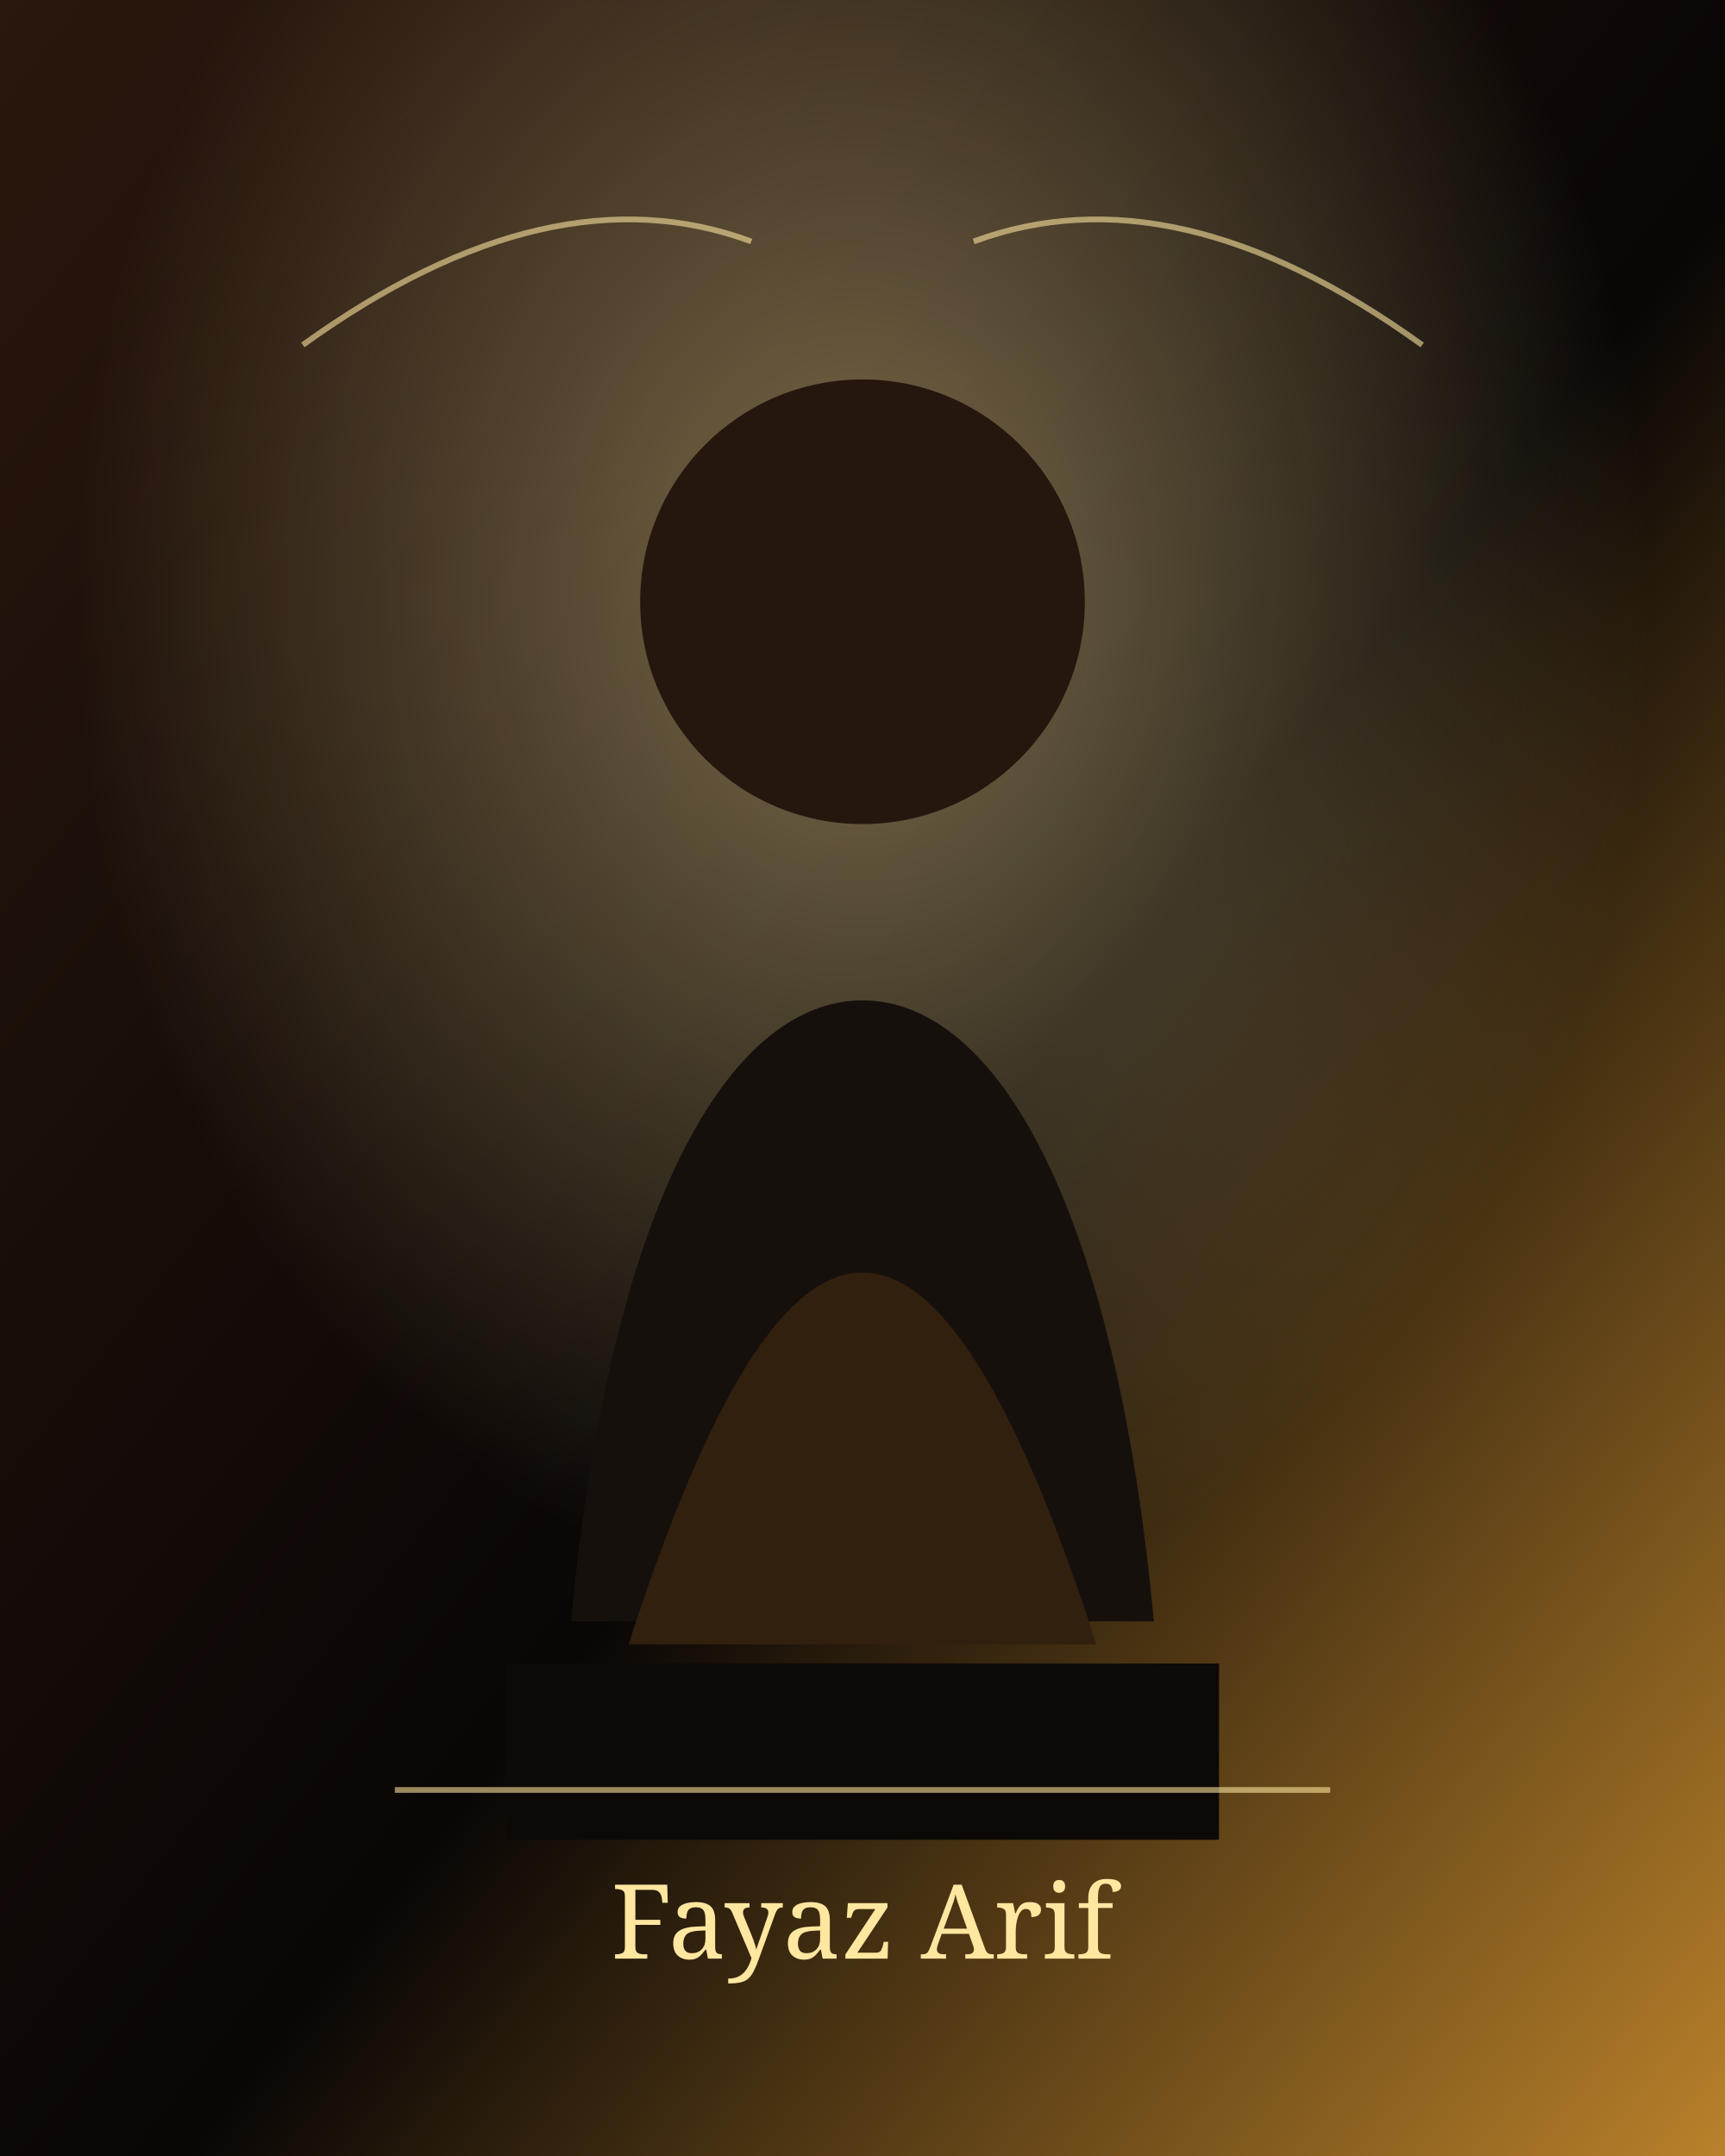
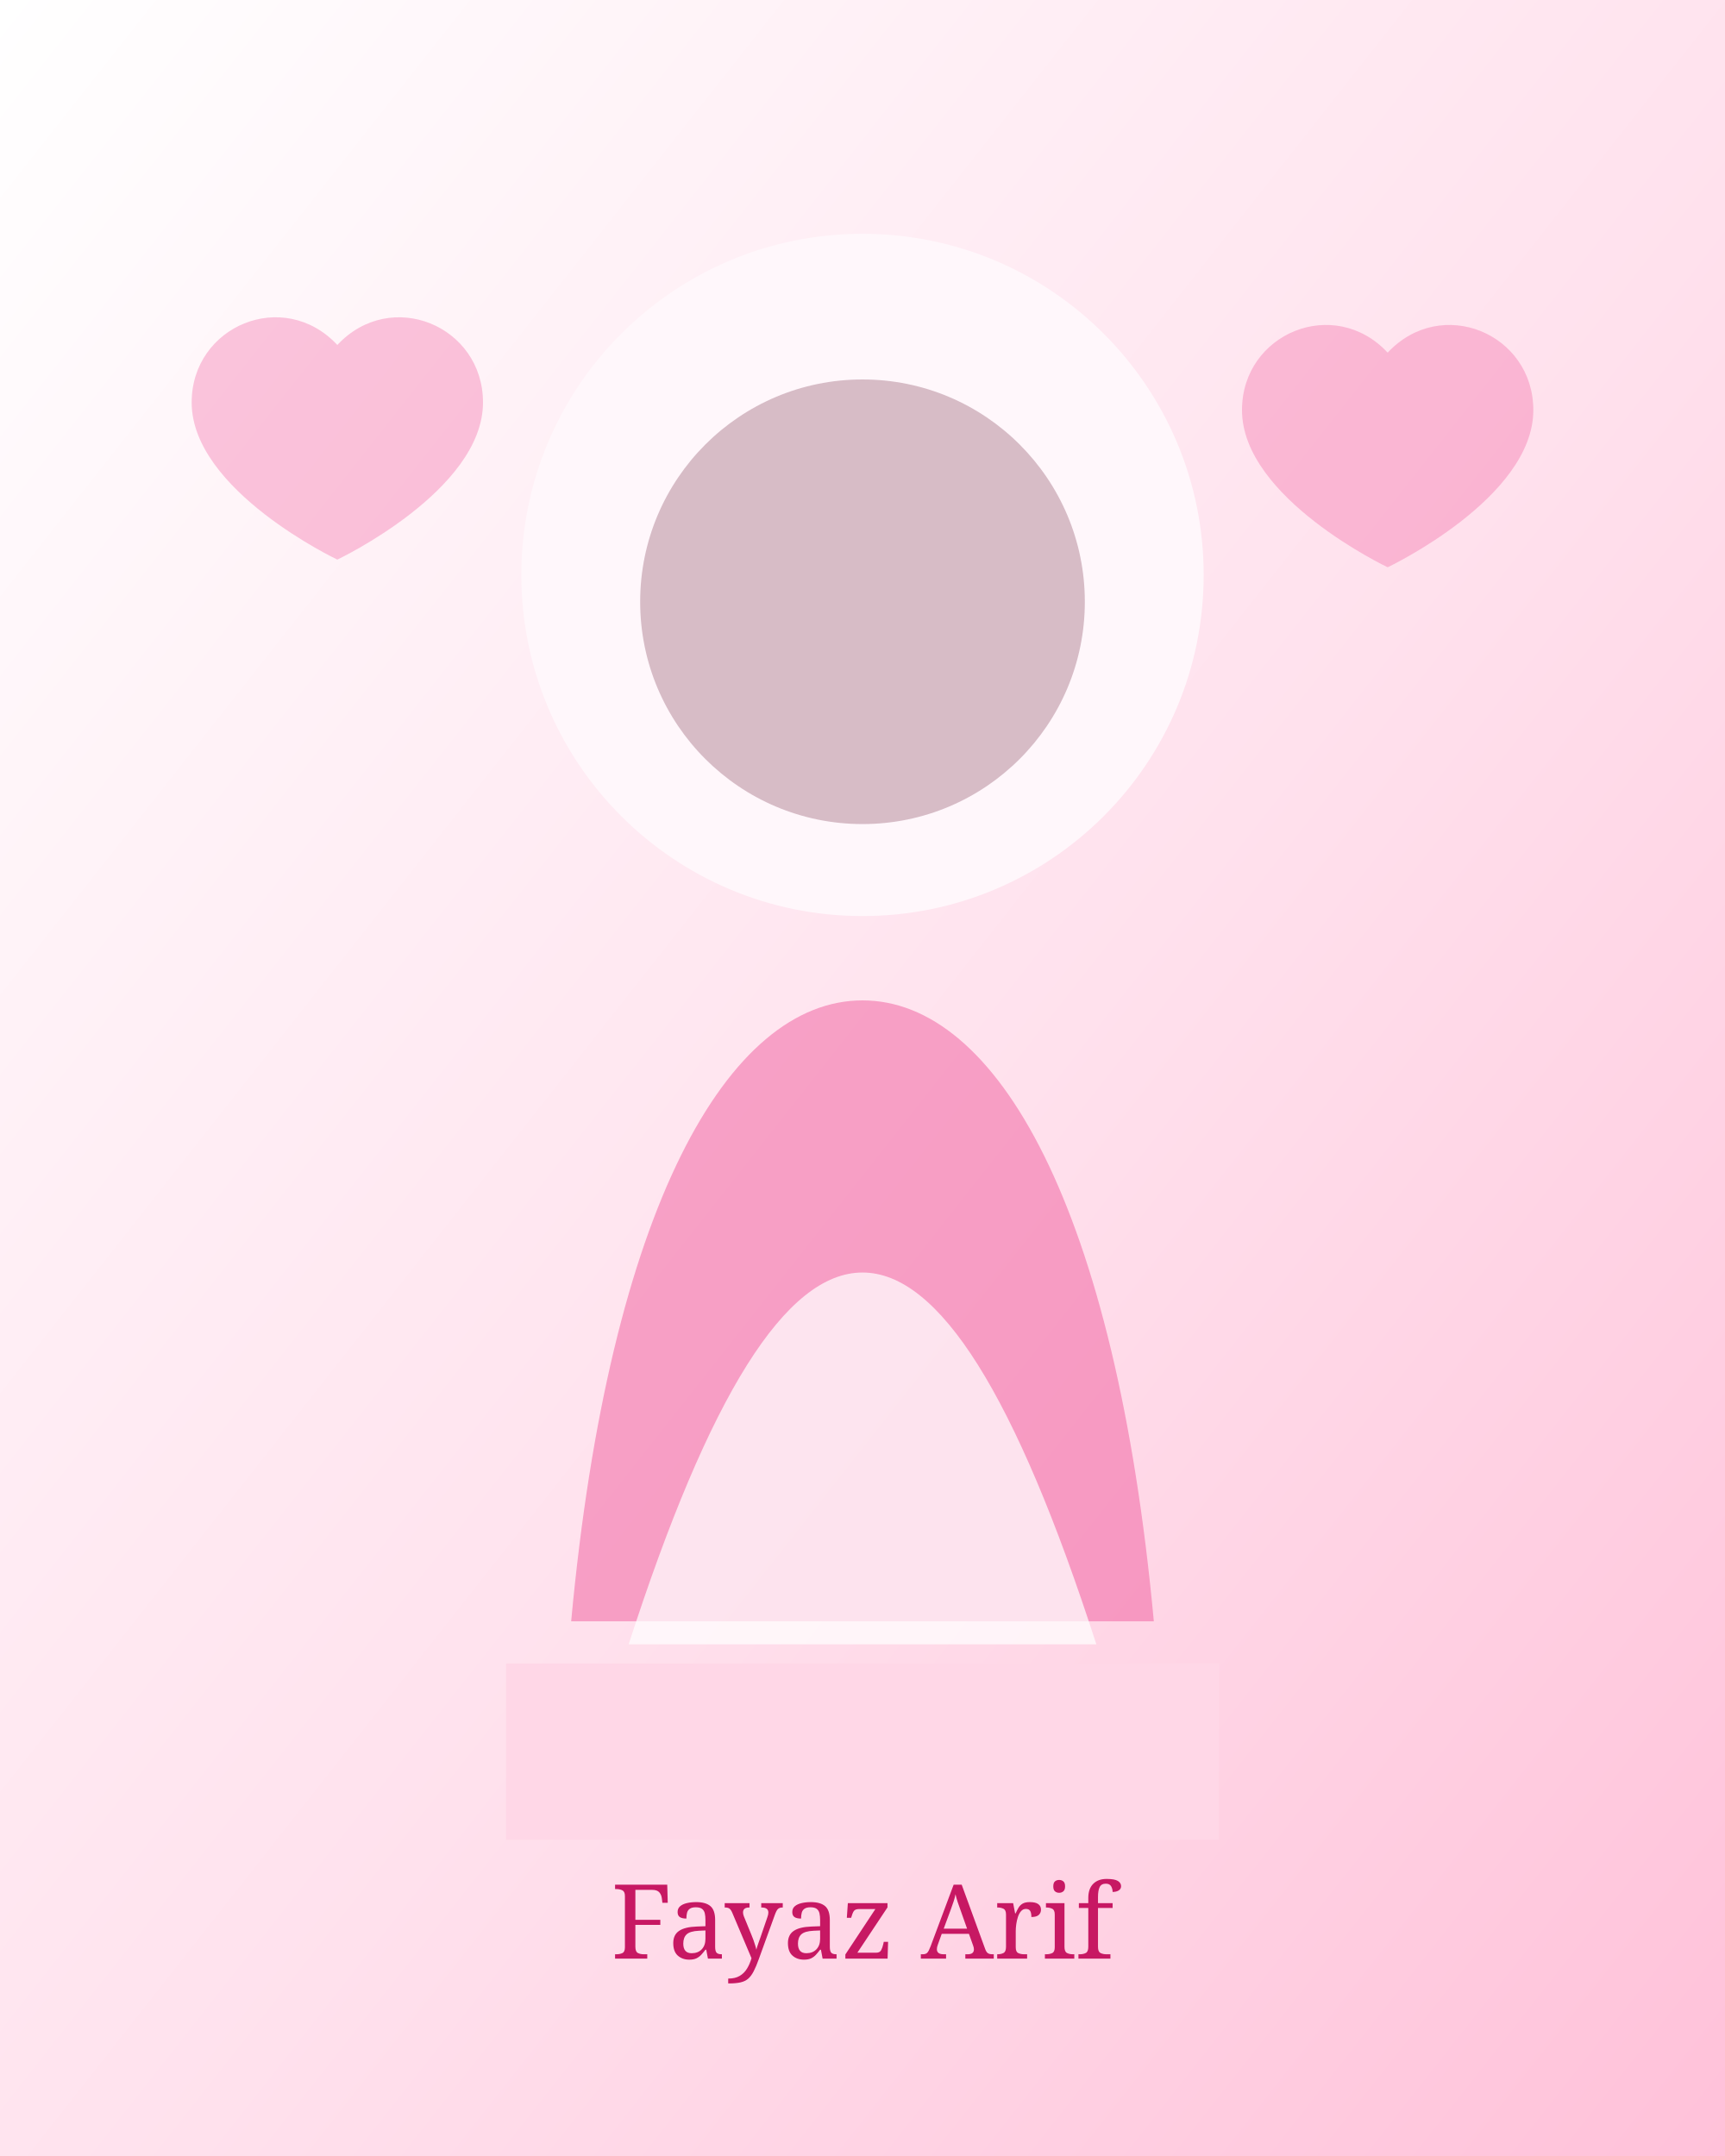
<svg xmlns="http://www.w3.org/2000/svg" viewBox="0 0 900 1125" role="img" aria-label="Groom portrait placeholder">
  <defs>
    <linearGradient id="bg" x1="0" y1="0" x2="1" y2="1">
-       <stop offset="0" stop-color="#2a170d" />
-       <stop offset=".55" stop-color="#090605" />
-       <stop offset="1" stop-color="#b9812a" />
+       <stop offset="0" stop-color="#ffffff" />
+       <stop offset=".55" stop-color="#ffe1ed" />
+       <stop offset="1" stop-color="#ffc1d9" />
    </linearGradient>
-     <radialGradient id="halo" cx="50%" cy="28%" r="46%">
-       <stop offset="0" stop-color="#ffe7a0" stop-opacity=".44" />
-       <stop offset="1" stop-color="#ffe7a0" stop-opacity="0" />
-     </radialGradient>
  </defs>
  <rect width="900" height="1125" fill="url(#bg)" />
-   <rect width="900" height="1125" fill="url(#halo)" />
-   <circle cx="450" cy="314" r="116" fill="#25160e" />
-   <path d="M298 846c20-216 82-324 152-324s132 108 152 324z" fill="#16100d" />
-   <path d="M328 858c42-130 82-194 122-194s80 64 122 194z" fill="#32200f" />
-   <path d="M264 868h372v92H264z" fill="#0d0907" />
-   <g fill="none" stroke="#ffe7a0" stroke-opacity=".58" stroke-width="3">
-     <path d="M158 180c86-62 164-80 234-54M742 180c-86-62-164-80-234-54" />
-     <path d="M206 934h488" />
+   <circle cx="450" cy="300" r="178" fill="#fff7fb" />
+   <circle cx="450" cy="314" r="116" fill="#8a4962" opacity=".34" />
+   <path d="M298 846c20-216 82-324 152-324s132 108 152 324z" fill="#f05f9f" opacity=".52" />
+   <path d="M328 858c42-130 82-194 122-194s80 64 122 194z" fill="#ffffff" opacity=".72" />
+   <path d="M264 868h372v92H264z" fill="#ffd7e7" />
+   <g fill="#f05f9f" opacity=".34">
+     <path d="M176 180c-28-30-76-10-76 30 0 46 76 82 76 82s76-36 76-82c0-40-48-60-76-30z" />
+     <path d="M724 184c-28-30-76-10-76 30 0 46 76 82 76 82s76-36 76-82c0-40-48-60-76-30z" />
  </g>
-   <text x="450" y="1022" text-anchor="middle" fill="#ffe7a0" font-family="Georgia,serif" font-size="54">Fayaz Arif</text>
+   <text x="450" y="1022" text-anchor="middle" fill="#c71863" font-family="Georgia,serif" font-size="54">Fayaz Arif</text>
</svg>
